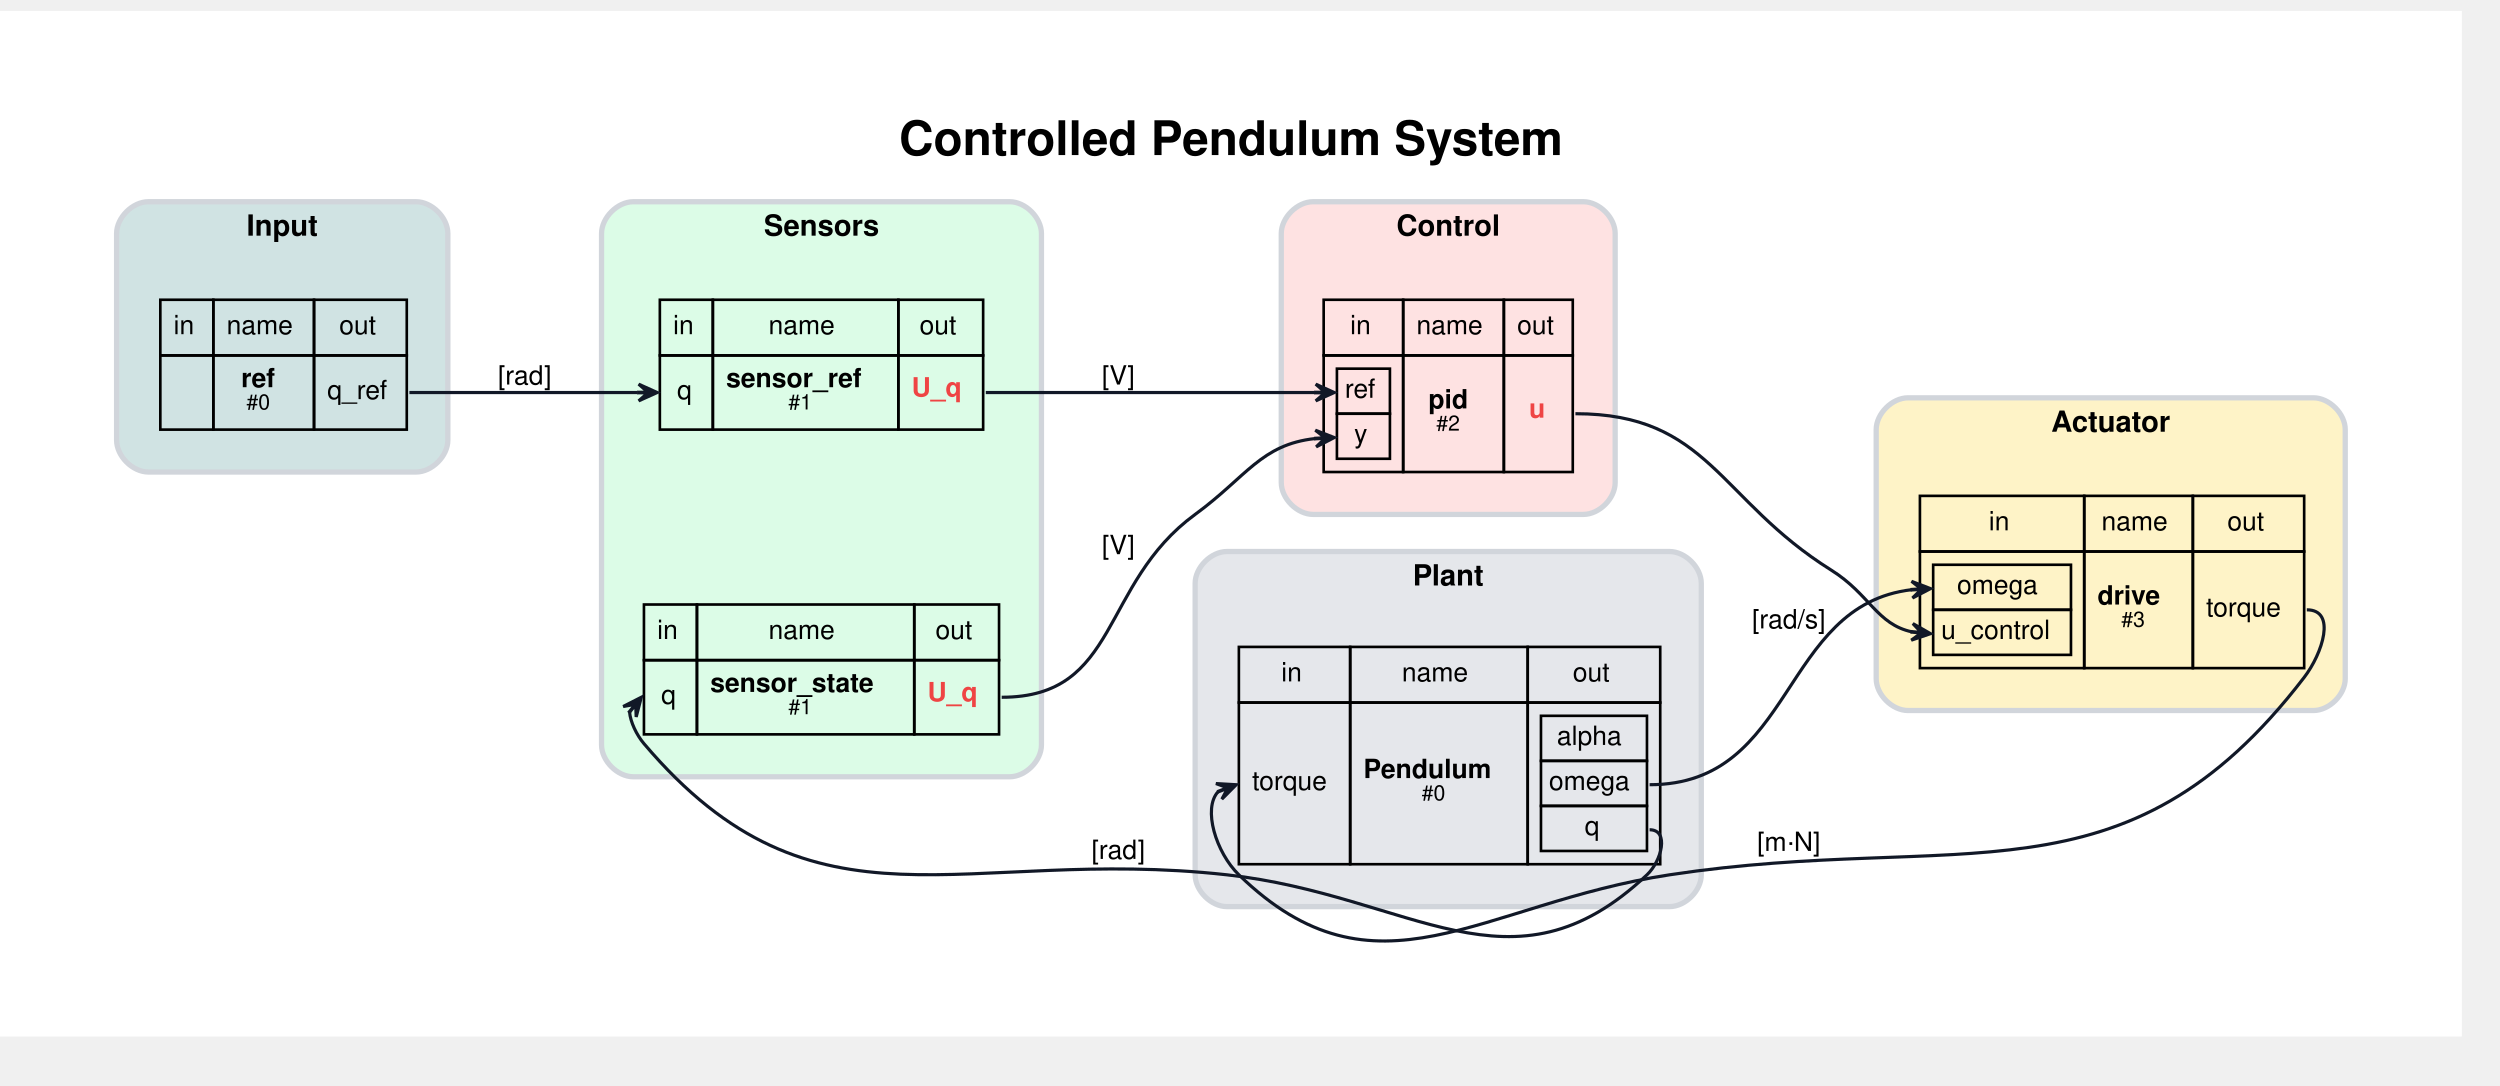
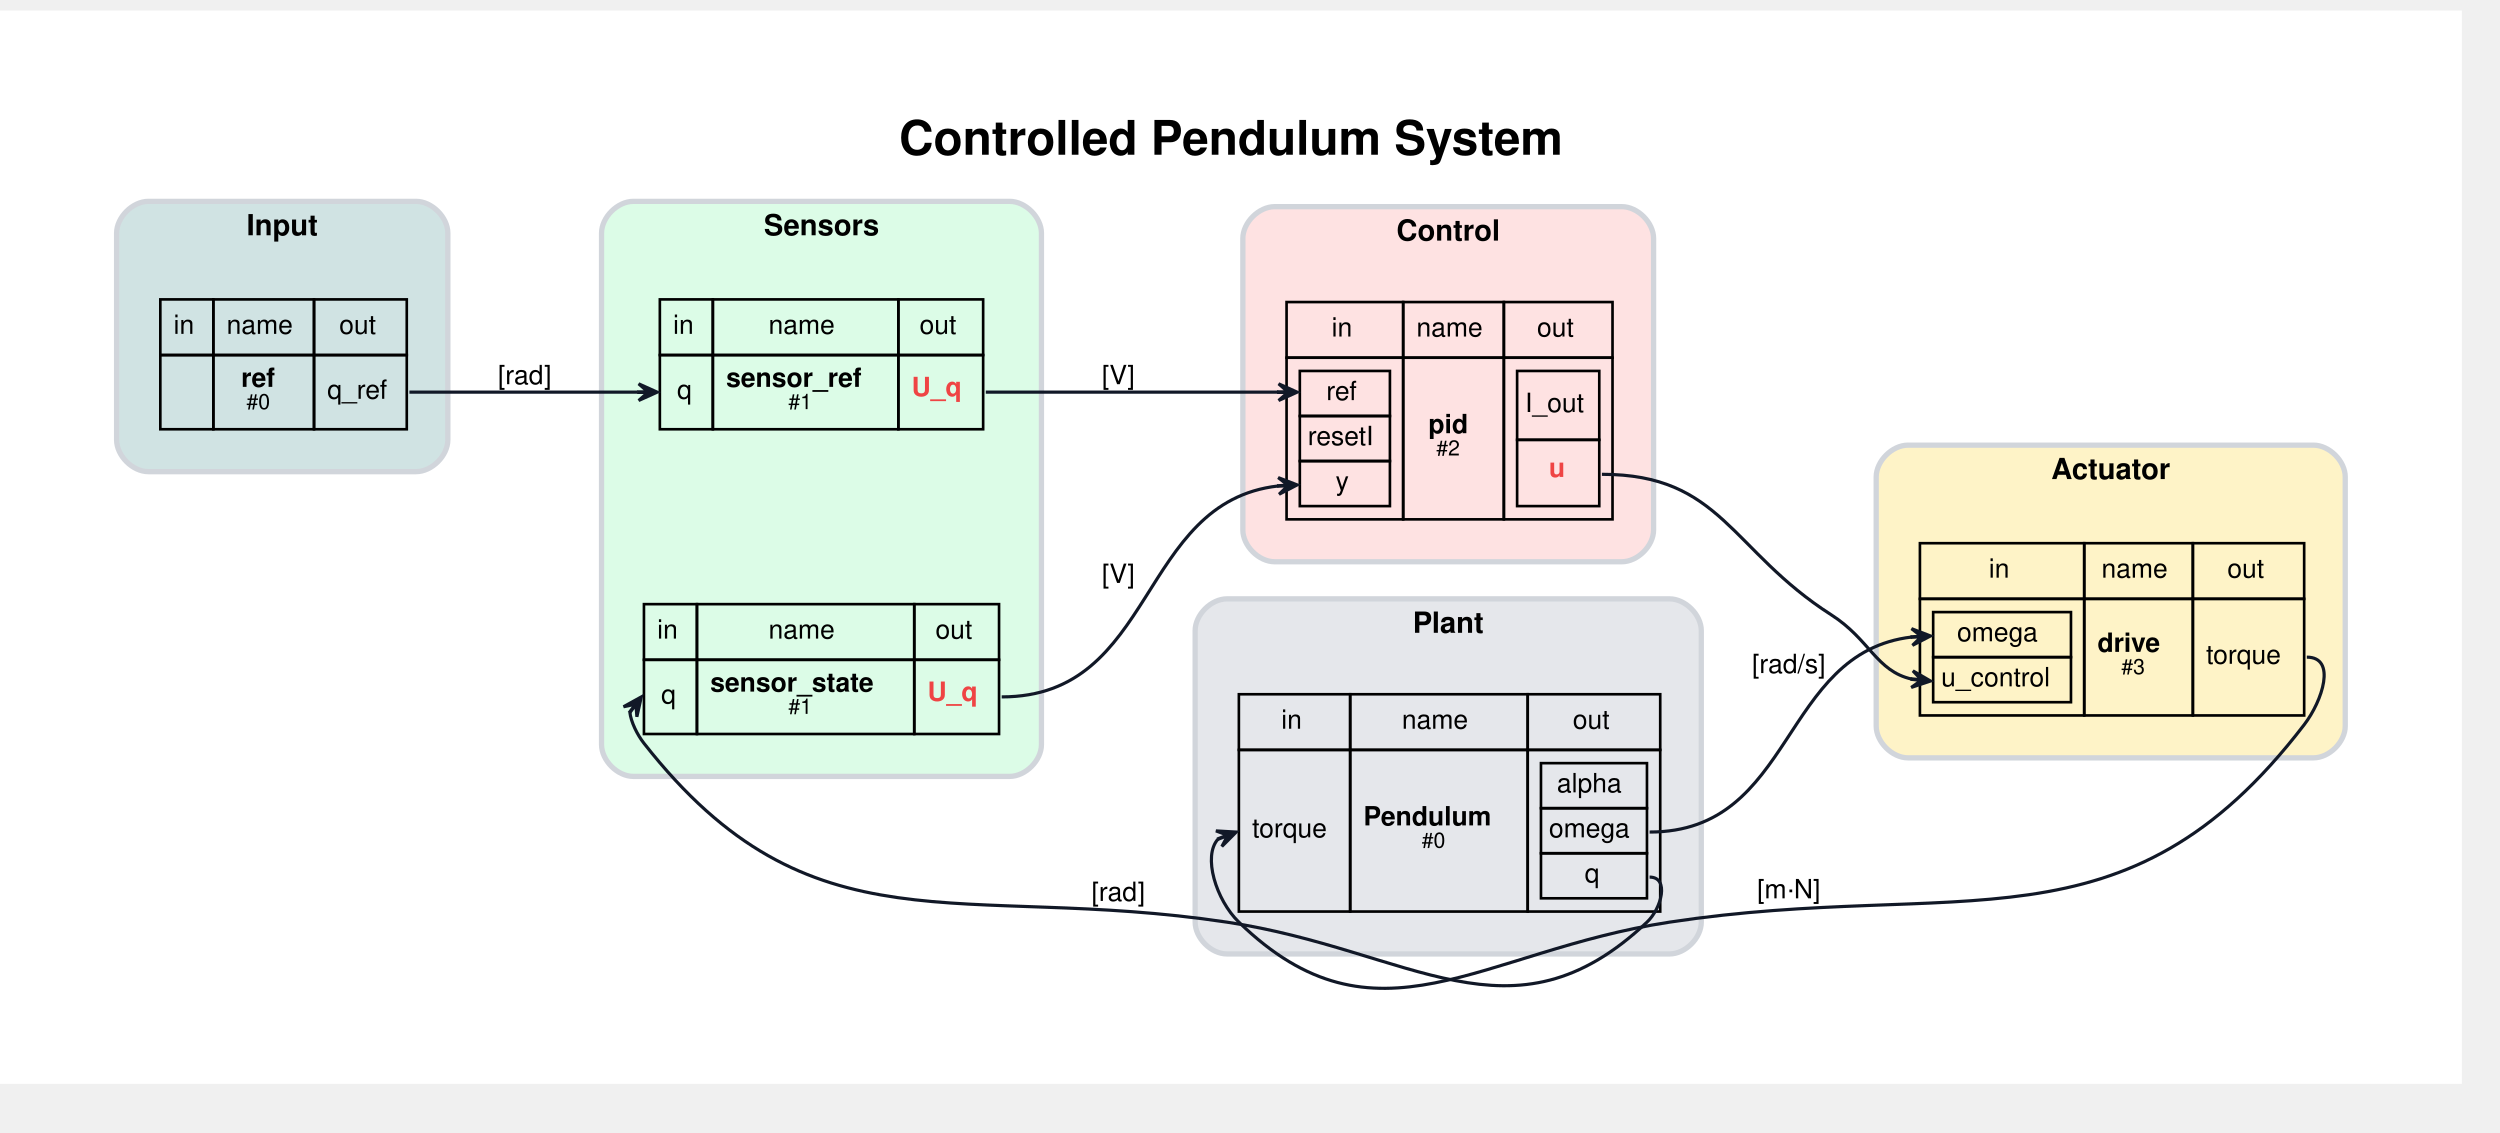
- <svg xmlns="http://www.w3.org/2000/svg" width="958pt" height="416pt" viewBox="14.40 14.40 943.40 401.42">
-   <g id="graph0" class="graph" transform="scale(1 1) rotate(0) translate(50.4 365.42)">
-     <polygon fill="white" stroke="transparent" points="-36,36 -36,-351.02 893,-351.02 893,36 -36,36" />
-     <text text-anchor="middle" x="428.5" y="-296.62" font-family="Helvetica,sans-Serif" font-weight="bold" font-size="18.00">Controlled Pendulum System</text>
+ <svg xmlns="http://www.w3.org/2000/svg" width="958pt" height="434pt" viewBox="14.40 14.40 943.40 419.42">
+   <g id="graph0" class="graph" transform="scale(1 1) rotate(0) translate(50.4 383.42)">
+     <polygon fill="white" stroke="transparent" points="-36,36 -36,-369.02 893,-369.02 893,36 -36,36" />
+     <text text-anchor="middle" x="428.5" y="-314.62" font-family="Helvetica,sans-Serif" font-weight="bold" font-size="18.00">Controlled Pendulum System</text>
    <g id="clust1" class="cluster">
-       <path fill="#d0e3e3" stroke="#d1d5db" stroke-width="2" d="M20,-177.02C20,-177.02 121,-177.02 121,-177.02 127,-177.02 133,-183.02 133,-189.02 133,-189.02 133,-267.02 133,-267.02 133,-273.02 127,-279.02 121,-279.02 121,-279.02 20,-279.02 20,-279.02 14,-279.02 8,-273.02 8,-267.02 8,-267.02 8,-189.02 8,-189.02 8,-183.02 14,-177.02 20,-177.02" />
-       <text text-anchor="middle" x="70.5" y="-266.22" font-family="Helvetica,sans-Serif" font-weight="bold" font-size="11.00">Input</text>
+       <path fill="#d0e3e3" stroke="#d1d5db" stroke-width="2" d="M20,-195.02C20,-195.02 121,-195.02 121,-195.02 127,-195.02 133,-201.02 133,-207.02 133,-207.02 133,-285.02 133,-285.02 133,-291.02 127,-297.02 121,-297.02 121,-297.02 20,-297.02 20,-297.02 14,-297.02 8,-291.02 8,-285.02 8,-285.02 8,-207.02 8,-207.02 8,-201.02 14,-195.02 20,-195.02" />
+       <text text-anchor="middle" x="70.5" y="-284.22" font-family="Helvetica,sans-Serif" font-weight="bold" font-size="11.00">Input</text>
    </g>
    <g id="clust2" class="cluster">
-       <path fill="#dcfce7" stroke="#d1d5db" stroke-width="2" d="M203,-62.02C203,-62.02 345,-62.02 345,-62.02 351,-62.02 357,-68.02 357,-74.02 357,-74.02 357,-267.02 357,-267.02 357,-273.02 351,-279.02 345,-279.02 345,-279.02 203,-279.02 203,-279.02 197,-279.02 191,-273.02 191,-267.02 191,-267.02 191,-74.02 191,-74.02 191,-68.02 197,-62.02 203,-62.02" />
-       <text text-anchor="middle" x="274" y="-266.22" font-family="Helvetica,sans-Serif" font-weight="bold" font-size="11.00">Sensors</text>
+       <path fill="#dcfce7" stroke="#d1d5db" stroke-width="2" d="M203,-80.02C203,-80.02 345,-80.02 345,-80.02 351,-80.02 357,-86.02 357,-92.02 357,-92.02 357,-285.02 357,-285.02 357,-291.02 351,-297.02 345,-297.02 345,-297.02 203,-297.02 203,-297.02 197,-297.02 191,-291.02 191,-285.02 191,-285.02 191,-92.02 191,-92.02 191,-86.02 197,-80.02 203,-80.02" />
+       <text text-anchor="middle" x="274" y="-284.22" font-family="Helvetica,sans-Serif" font-weight="bold" font-size="11.00">Sensors</text>
    </g>
    <g id="clust3" class="cluster">
-       <path fill="#fee2e2" stroke="#d1d5db" stroke-width="2" d="M459.5,-161.02C459.5,-161.02 561.5,-161.02 561.5,-161.02 567.5,-161.02 573.5,-167.02 573.5,-173.02 573.5,-173.02 573.5,-267.02 573.5,-267.02 573.5,-273.02 567.5,-279.02 561.5,-279.02 561.5,-279.02 459.5,-279.02 459.5,-279.02 453.5,-279.02 447.5,-273.02 447.5,-267.02 447.5,-267.02 447.5,-173.02 447.5,-173.02 447.5,-167.02 453.5,-161.02 459.5,-161.02" />
-       <text text-anchor="middle" x="510.5" y="-266.22" font-family="Helvetica,sans-Serif" font-weight="bold" font-size="11.00">Control</text>
+       <path fill="#fee2e2" stroke="#d1d5db" stroke-width="2" d="M445,-161.02C445,-161.02 576,-161.02 576,-161.02 582,-161.02 588,-167.02 588,-173.02 588,-173.02 588,-283.02 588,-283.02 588,-289.02 582,-295.02 576,-295.02 576,-295.02 445,-295.02 445,-295.02 439,-295.02 433,-289.02 433,-283.02 433,-283.02 433,-173.02 433,-173.02 433,-167.02 439,-161.02 445,-161.02" />
+       <text text-anchor="middle" x="510.5" y="-282.22" font-family="Helvetica,sans-Serif" font-weight="bold" font-size="11.00">Control</text>
    </g>
    <g id="clust4" class="cluster">
      <path fill="#fef3c7" stroke="#d1d5db" stroke-width="2" d="M684,-87.02C684,-87.02 837,-87.02 837,-87.02 843,-87.02 849,-93.02 849,-99.02 849,-99.02 849,-193.02 849,-193.02 849,-199.02 843,-205.02 837,-205.02 837,-205.02 684,-205.02 684,-205.02 678,-205.02 672,-199.02 672,-193.02 672,-193.02 672,-99.02 672,-99.02 672,-93.02 678,-87.02 684,-87.02" />
      <text text-anchor="middle" x="760.5" y="-192.22" font-family="Helvetica,sans-Serif" font-weight="bold" font-size="11.00">Actuator</text>
    </g>
    <g id="clust5" class="cluster">
      <path fill="#e5e7eb" stroke="#d1d5db" stroke-width="2" d="M427,-13.02C427,-13.02 594,-13.02 594,-13.02 600,-13.02 606,-19.02 606,-25.02 606,-25.02 606,-135.02 606,-135.02 606,-141.02 600,-147.02 594,-147.02 594,-147.02 427,-147.02 427,-147.02 421,-147.02 415,-141.02 415,-135.02 415,-135.02 415,-25.02 415,-25.02 415,-19.02 421,-13.02 427,-13.02" />
      <text text-anchor="middle" x="510.5" y="-134.22" font-family="Helvetica,sans-Serif" font-weight="bold" font-size="11.00">Plant</text>
    </g>
    <g id="node1" class="node">
-       <polygon fill="none" stroke="black" points="24.5,-221.02 24.5,-242.02 44.5,-242.02 44.5,-221.02 24.5,-221.02" />
-       <text text-anchor="start" x="29.5" y="-229.02" font-family="Helvetica,sans-Serif" font-size="10.00">in</text>
-       <polygon fill="none" stroke="black" points="44.5,-221.02 44.5,-242.02 82.5,-242.02 82.5,-221.02 44.5,-221.02" />
-       <text text-anchor="start" x="49.5" y="-229.02" font-family="Helvetica,sans-Serif" font-size="10.00">name</text>
-       <polygon fill="none" stroke="black" points="82.5,-221.02 82.5,-242.02 117.5,-242.02 117.5,-221.02 82.5,-221.02" />
-       <text text-anchor="start" x="92" y="-229.02" font-family="Helvetica,sans-Serif" font-size="10.00">out</text>
-       <polygon fill="none" stroke="black" points="24.5,-193.02 24.5,-221.02 44.5,-221.02 44.5,-193.02 24.5,-193.02" />
-       <polygon fill="none" stroke="black" points="44.5,-193.02 44.5,-221.02 82.5,-221.02 82.5,-193.02 44.5,-193.02" />
-       <text text-anchor="start" x="55" y="-209.02" font-family="Helvetica,sans-Serif" font-weight="bold" font-size="10.00">ref</text>
-       <text text-anchor="start" x="57" y="-200.62" font-family="Helvetica,sans-Serif" font-size="8.00">#0</text>
-       <polygon fill="none" stroke="black" points="82.5,-193.02 82.5,-221.02 117.5,-221.02 117.5,-193.02 82.5,-193.02" />
-       <text text-anchor="start" x="87.5" y="-204.52" font-family="Helvetica,sans-Serif" font-size="10.00">q_ref</text>
+       <polygon fill="none" stroke="black" points="24.5,-239.02 24.5,-260.02 44.5,-260.02 44.5,-239.02 24.5,-239.02" />
+       <text text-anchor="start" x="29.5" y="-247.02" font-family="Helvetica,sans-Serif" font-size="10.00">in</text>
+       <polygon fill="none" stroke="black" points="44.5,-239.02 44.5,-260.02 82.5,-260.02 82.5,-239.02 44.5,-239.02" />
+       <text text-anchor="start" x="49.5" y="-247.02" font-family="Helvetica,sans-Serif" font-size="10.00">name</text>
+       <polygon fill="none" stroke="black" points="82.5,-239.02 82.5,-260.02 117.5,-260.02 117.5,-239.02 82.5,-239.02" />
+       <text text-anchor="start" x="92" y="-247.02" font-family="Helvetica,sans-Serif" font-size="10.00">out</text>
+       <polygon fill="none" stroke="black" points="24.5,-211.02 24.5,-239.02 44.5,-239.02 44.5,-211.02 24.5,-211.02" />
+       <polygon fill="none" stroke="black" points="44.5,-211.02 44.5,-239.02 82.5,-239.02 82.5,-211.02 44.5,-211.02" />
+       <text text-anchor="start" x="55" y="-227.02" font-family="Helvetica,sans-Serif" font-weight="bold" font-size="10.00">ref</text>
+       <text text-anchor="start" x="57" y="-218.62" font-family="Helvetica,sans-Serif" font-size="8.00">#0</text>
+       <polygon fill="none" stroke="black" points="82.5,-211.02 82.5,-239.02 117.5,-239.02 117.5,-211.02 82.5,-211.02" />
+       <text text-anchor="start" x="87.5" y="-222.52" font-family="Helvetica,sans-Serif" font-size="10.00">q_ref</text>
    </g>
    <g id="node2" class="node">
-       <polygon fill="none" stroke="black" points="213,-221.02 213,-242.02 233,-242.02 233,-221.02 213,-221.02" />
-       <text text-anchor="start" x="218" y="-229.02" font-family="Helvetica,sans-Serif" font-size="10.00">in</text>
-       <polygon fill="none" stroke="black" points="233,-221.02 233,-242.02 303,-242.02 303,-221.02 233,-221.02" />
-       <text text-anchor="start" x="254" y="-229.02" font-family="Helvetica,sans-Serif" font-size="10.00">name</text>
-       <polygon fill="none" stroke="black" points="303,-221.02 303,-242.02 335,-242.02 335,-221.02 303,-221.02" />
-       <text text-anchor="start" x="311" y="-229.02" font-family="Helvetica,sans-Serif" font-size="10.00">out</text>
-       <polygon fill="none" stroke="black" points="213,-193.02 213,-221.02 233,-221.02 233,-193.02 213,-193.02" />
-       <text text-anchor="start" x="219.5" y="-204.52" font-family="Helvetica,sans-Serif" font-size="10.00">q</text>
-       <polygon fill="none" stroke="black" points="233,-193.02 233,-221.02 303,-221.02 303,-193.02 233,-193.02" />
-       <text text-anchor="start" x="238" y="-209.02" font-family="Helvetica,sans-Serif" font-weight="bold" font-size="10.00">sensor_ref</text>
-       <text text-anchor="start" x="261.5" y="-200.62" font-family="Helvetica,sans-Serif" font-size="8.00">#1</text>
-       <polygon fill="none" stroke="black" points="303,-193.02 303,-221.02 335,-221.02 335,-193.02 303,-193.02" />
-       <text text-anchor="start" x="308" y="-205.52" font-family="Helvetica,sans-Serif" font-weight="bold" font-size="10.00" fill="#ef4444">U_q</text>
+       <polygon fill="none" stroke="black" points="213,-239.02 213,-260.02 233,-260.02 233,-239.02 213,-239.02" />
+       <text text-anchor="start" x="218" y="-247.02" font-family="Helvetica,sans-Serif" font-size="10.00">in</text>
+       <polygon fill="none" stroke="black" points="233,-239.02 233,-260.02 303,-260.02 303,-239.02 233,-239.02" />
+       <text text-anchor="start" x="254" y="-247.02" font-family="Helvetica,sans-Serif" font-size="10.00">name</text>
+       <polygon fill="none" stroke="black" points="303,-239.02 303,-260.02 335,-260.02 335,-239.02 303,-239.02" />
+       <text text-anchor="start" x="311" y="-247.02" font-family="Helvetica,sans-Serif" font-size="10.00">out</text>
+       <polygon fill="none" stroke="black" points="213,-211.02 213,-239.02 233,-239.02 233,-211.02 213,-211.02" />
+       <text text-anchor="start" x="219.5" y="-222.52" font-family="Helvetica,sans-Serif" font-size="10.00">q</text>
+       <polygon fill="none" stroke="black" points="233,-211.02 233,-239.02 303,-239.02 303,-211.02 233,-211.02" />
+       <text text-anchor="start" x="238" y="-227.02" font-family="Helvetica,sans-Serif" font-weight="bold" font-size="10.00">sensor_ref</text>
+       <text text-anchor="start" x="261.5" y="-218.62" font-family="Helvetica,sans-Serif" font-size="8.00">#1</text>
+       <polygon fill="none" stroke="black" points="303,-211.02 303,-239.02 335,-239.02 335,-211.02 303,-211.02" />
+       <text text-anchor="start" x="308" y="-223.52" font-family="Helvetica,sans-Serif" font-weight="bold" font-size="10.00" fill="#ef4444">U_q</text>
    </g>
    <g id="edge1" class="edge">
-       <path fill="none" stroke="#111827" stroke-width="1.2" d="M118.5,-207.02C157.46,-207.02 169.02,-207.02 204.56,-207.02" />
-       <polygon fill="#111827" stroke="#111827" stroke-width="1.2" points="212,-207.02 205,-210.17 208.5,-207.12 205,-207.12 205,-207.02 205,-206.92 208.5,-206.92 205,-203.87 212,-207.02 212,-207.02" />
-       <text text-anchor="middle" x="162" y="-210.02" font-family="Helvetica,sans-Serif" font-size="10.00">[rad]</text>
+       <path fill="none" stroke="#111827" stroke-width="1.2" d="M118.5,-225.02C157.46,-225.02 169.02,-225.02 204.56,-225.02" />
+       <polygon fill="#111827" stroke="#111827" stroke-width="1.2" points="212,-225.02 205,-228.17 208.5,-225.12 205,-225.12 205,-225.02 205,-224.92 208.5,-224.92 205,-221.87 212,-225.02 212,-225.02" />
+       <text text-anchor="middle" x="162" y="-228.02" font-family="Helvetica,sans-Serif" font-size="10.00">[rad]</text>
    </g>
    <g id="node4" class="node">
-       <polygon fill="none" stroke="black" points="463.5,-221.02 463.5,-242.02 493.5,-242.02 493.5,-221.02 463.5,-221.02" />
-       <text text-anchor="start" x="473.5" y="-229.02" font-family="Helvetica,sans-Serif" font-size="10.00">in</text>
-       <polygon fill="none" stroke="black" points="493.5,-221.02 493.5,-242.02 531.5,-242.02 531.5,-221.02 493.5,-221.02" />
-       <text text-anchor="start" x="498.5" y="-229.02" font-family="Helvetica,sans-Serif" font-size="10.00">name</text>
-       <polygon fill="none" stroke="black" points="531.5,-221.02 531.5,-242.02 557.5,-242.02 557.5,-221.02 531.5,-221.02" />
-       <text text-anchor="start" x="536.5" y="-229.02" font-family="Helvetica,sans-Serif" font-size="10.00">out</text>
-       <polygon fill="none" stroke="black" points="463.5,-177.02 463.5,-221.02 493.5,-221.02 493.5,-177.02 463.5,-177.02" />
-       <polygon fill="none" stroke="black" points="468.5,-199.02 468.5,-216.02 488.5,-216.02 488.5,-199.02 468.5,-199.02" />
-       <text text-anchor="start" x="471.5" y="-205.02" font-family="Helvetica,sans-Serif" font-size="10.00">ref</text>
-       <polygon fill="none" stroke="black" points="468.5,-182.02 468.5,-199.02 488.5,-199.02 488.5,-182.02 468.5,-182.02" />
-       <text text-anchor="start" x="475" y="-188.02" font-family="Helvetica,sans-Serif" font-size="10.00">y</text>
-       <polygon fill="none" stroke="black" points="493.5,-177.02 493.5,-221.02 531.5,-221.02 531.5,-177.02 493.5,-177.02" />
-       <text text-anchor="start" x="503" y="-201.02" font-family="Helvetica,sans-Serif" font-weight="bold" font-size="10.00">pid</text>
-       <text text-anchor="start" x="506" y="-192.62" font-family="Helvetica,sans-Serif" font-size="8.00">#2</text>
-       <polygon fill="none" stroke="black" points="531.5,-177.02 531.5,-221.02 557.5,-221.02 557.5,-177.02 531.5,-177.02" />
-       <text text-anchor="start" x="541" y="-197.52" font-family="Helvetica,sans-Serif" font-weight="bold" font-size="10.00" fill="#ef4444">u</text>
+       <polygon fill="none" stroke="black" points="449.5,-238.02 449.5,-259.02 493.5,-259.02 493.5,-238.02 449.5,-238.02" />
+       <text text-anchor="start" x="466.5" y="-246.02" font-family="Helvetica,sans-Serif" font-size="10.00">in</text>
+       <polygon fill="none" stroke="black" points="493.5,-238.02 493.5,-259.02 531.5,-259.02 531.5,-238.02 493.5,-238.02" />
+       <text text-anchor="start" x="498.5" y="-246.02" font-family="Helvetica,sans-Serif" font-size="10.00">name</text>
+       <polygon fill="none" stroke="black" points="531.5,-238.02 531.5,-259.02 572.5,-259.02 572.5,-238.02 531.5,-238.02" />
+       <text text-anchor="start" x="544" y="-246.02" font-family="Helvetica,sans-Serif" font-size="10.00">out</text>
+       <polygon fill="none" stroke="black" points="449.5,-177.02 449.5,-238.02 493.5,-238.02 493.5,-177.02 449.5,-177.02" />
+       <polygon fill="none" stroke="black" points="454.5,-216.02 454.5,-233.02 488.5,-233.02 488.5,-216.02 454.5,-216.02" />
+       <text text-anchor="start" x="464.5" y="-222.02" font-family="Helvetica,sans-Serif" font-size="10.00">ref</text>
+       <polygon fill="none" stroke="black" points="454.5,-199.02 454.5,-216.02 488.5,-216.02 488.5,-199.02 454.5,-199.02" />
+       <text text-anchor="start" x="457.5" y="-205.02" font-family="Helvetica,sans-Serif" font-size="10.00">resetI</text>
+       <polygon fill="none" stroke="black" points="454.5,-182.02 454.5,-199.02 488.5,-199.02 488.5,-182.02 454.5,-182.02" />
+       <text text-anchor="start" x="468" y="-188.02" font-family="Helvetica,sans-Serif" font-size="10.00">y</text>
+       <polygon fill="none" stroke="black" points="493.5,-177.02 493.5,-238.02 531.5,-238.02 531.5,-177.02 493.5,-177.02" />
+       <text text-anchor="start" x="503" y="-209.52" font-family="Helvetica,sans-Serif" font-weight="bold" font-size="10.00">pid</text>
+       <text text-anchor="start" x="506" y="-201.12" font-family="Helvetica,sans-Serif" font-size="8.00">#2</text>
+       <polygon fill="none" stroke="black" points="531.5,-177.02 531.5,-238.02 572.5,-238.02 572.5,-177.02 531.5,-177.02" />
+       <polygon fill="none" stroke="black" points="536.5,-207.02 536.5,-233.02 567.5,-233.02 567.5,-207.02 536.5,-207.02" />
+       <text text-anchor="start" x="539.5" y="-217.52" font-family="Helvetica,sans-Serif" font-size="10.00">I_out</text>
+       <polygon fill="none" stroke="black" points="536.5,-182.02 536.5,-207.02 567.5,-207.02 567.5,-182.02 536.5,-182.02" />
+       <text text-anchor="start" x="548.5" y="-193.02" font-family="Helvetica,sans-Serif" font-weight="bold" font-size="10.00" fill="#ef4444">u</text>
    </g>
    <g id="edge3" class="edge">
-       <path fill="none" stroke="#111827" stroke-width="1.2" d="M336,-207.02C391.93,-207.02 407.72,-207.02 460.2,-207.02" />
-       <polygon fill="#111827" stroke="#111827" stroke-width="1.2" points="467.5,-207.02 460.5,-210.17 464,-207.12 460.5,-207.12 460.5,-207.02 460.5,-206.92 464,-206.92 460.5,-203.87 467.5,-207.02 467.5,-207.02" />
-       <text text-anchor="middle" x="386" y="-210.02" font-family="Helvetica,sans-Serif" font-size="10.00">[V]</text>
+       <path fill="none" stroke="#111827" stroke-width="1.2" d="M336,-225.02C385.77,-225.02 399.97,-225.02 446.41,-225.02" />
+       <polygon fill="#111827" stroke="#111827" stroke-width="1.2" points="453.5,-225.02 446.5,-228.17 450,-225.12 446.5,-225.12 446.5,-225.02 446.5,-224.92 450,-224.92 446.5,-221.87 453.5,-225.02 453.5,-225.02" />
+       <text text-anchor="middle" x="386" y="-228.02" font-family="Helvetica,sans-Serif" font-size="10.00">[V]</text>
    </g>
    <g id="node3" class="node">
-       <polygon fill="none" stroke="black" points="207,-106.02 207,-127.02 227,-127.02 227,-106.02 207,-106.02" />
-       <text text-anchor="start" x="212" y="-114.02" font-family="Helvetica,sans-Serif" font-size="10.00">in</text>
-       <polygon fill="none" stroke="black" points="227,-106.02 227,-127.02 309,-127.02 309,-106.02 227,-106.02" />
-       <text text-anchor="start" x="254" y="-114.02" font-family="Helvetica,sans-Serif" font-size="10.00">name</text>
-       <polygon fill="none" stroke="black" points="309,-106.02 309,-127.02 341,-127.02 341,-106.02 309,-106.02" />
-       <text text-anchor="start" x="317" y="-114.02" font-family="Helvetica,sans-Serif" font-size="10.00">out</text>
-       <polygon fill="none" stroke="black" points="207,-78.02 207,-106.02 227,-106.02 227,-78.02 207,-78.02" />
-       <text text-anchor="start" x="213.5" y="-89.52" font-family="Helvetica,sans-Serif" font-size="10.00">q</text>
-       <polygon fill="none" stroke="black" points="227,-78.02 227,-106.02 309,-106.02 309,-78.02 227,-78.02" />
-       <text text-anchor="start" x="232" y="-94.02" font-family="Helvetica,sans-Serif" font-weight="bold" font-size="10.00">sensor_state</text>
-       <text text-anchor="start" x="261.5" y="-85.62" font-family="Helvetica,sans-Serif" font-size="8.00">#1</text>
-       <polygon fill="none" stroke="black" points="309,-78.02 309,-106.02 341,-106.02 341,-78.02 309,-78.02" />
-       <text text-anchor="start" x="314" y="-90.52" font-family="Helvetica,sans-Serif" font-weight="bold" font-size="10.00" fill="#ef4444">U_q</text>
+       <polygon fill="none" stroke="black" points="207,-124.02 207,-145.02 227,-145.02 227,-124.02 207,-124.02" />
+       <text text-anchor="start" x="212" y="-132.02" font-family="Helvetica,sans-Serif" font-size="10.00">in</text>
+       <polygon fill="none" stroke="black" points="227,-124.02 227,-145.02 309,-145.02 309,-124.02 227,-124.02" />
+       <text text-anchor="start" x="254" y="-132.02" font-family="Helvetica,sans-Serif" font-size="10.00">name</text>
+       <polygon fill="none" stroke="black" points="309,-124.02 309,-145.02 341,-145.02 341,-124.02 309,-124.02" />
+       <text text-anchor="start" x="317" y="-132.02" font-family="Helvetica,sans-Serif" font-size="10.00">out</text>
+       <polygon fill="none" stroke="black" points="207,-96.02 207,-124.02 227,-124.02 227,-96.02 207,-96.02" />
+       <text text-anchor="start" x="213.5" y="-107.52" font-family="Helvetica,sans-Serif" font-size="10.00">q</text>
+       <polygon fill="none" stroke="black" points="227,-96.02 227,-124.02 309,-124.02 309,-96.02 227,-96.02" />
+       <text text-anchor="start" x="232" y="-112.02" font-family="Helvetica,sans-Serif" font-weight="bold" font-size="10.00">sensor_state</text>
+       <text text-anchor="start" x="261.5" y="-103.62" font-family="Helvetica,sans-Serif" font-size="8.00">#1</text>
+       <polygon fill="none" stroke="black" points="309,-96.02 309,-124.02 341,-124.02 341,-96.02 309,-96.02" />
+       <text text-anchor="start" x="314" y="-108.52" font-family="Helvetica,sans-Serif" font-weight="bold" font-size="10.00" fill="#ef4444">U_q</text>
    </g>
    <g id="edge4" class="edge">
-       <path fill="none" stroke="#111827" stroke-width="1.2" d="M342,-92.02C386.64,-92.02 378.95,-134.68 415,-161.02 434.42,-175.21 439.84,-187.4 460.29,-189.65" />
-       <polygon fill="#111827" stroke="#111827" stroke-width="1.2" points="467.5,-190.02 460.35,-192.8 464,-189.94 460.5,-189.76 460.51,-189.66 460.51,-189.56 464.01,-189.74 460.67,-186.51 467.5,-190.02 467.5,-190.02" />
-       <text text-anchor="middle" x="386" y="-146.02" font-family="Helvetica,sans-Serif" font-size="10.00">[V]</text>
+       <path fill="none" stroke="#111827" stroke-width="1.2" d="M342,-110.02C400.49,-110.02 393.25,-183.59 446.35,-189.62" />
+       <polygon fill="#111827" stroke="#111827" stroke-width="1.2" points="453.5,-190.02 446.34,-192.78 450,-189.92 446.51,-189.73 446.51,-189.63 446.52,-189.53 450.01,-189.73 446.68,-186.49 453.5,-190.02 453.5,-190.02" />
+       <text text-anchor="middle" x="386" y="-153.02" font-family="Helvetica,sans-Serif" font-size="10.00">[V]</text>
    </g>
    <g id="node5" class="node">
      <polygon fill="none" stroke="black" points="688.5,-147.02 688.5,-168.02 750.5,-168.02 750.5,-147.02 688.5,-147.02" />
      <text text-anchor="start" x="714.5" y="-155.02" font-family="Helvetica,sans-Serif" font-size="10.00">in</text>
      <polygon fill="none" stroke="black" points="750.5,-147.02 750.5,-168.02 791.5,-168.02 791.5,-147.02 750.5,-147.02" />
      <text text-anchor="start" x="757" y="-155.02" font-family="Helvetica,sans-Serif" font-size="10.00">name</text>
      <polygon fill="none" stroke="black" points="791.5,-147.02 791.5,-168.02 833.5,-168.02 833.5,-147.02 791.5,-147.02" />
      <text text-anchor="start" x="804.5" y="-155.02" font-family="Helvetica,sans-Serif" font-size="10.00">out</text>
      <polygon fill="none" stroke="black" points="688.5,-103.02 688.5,-147.02 750.5,-147.02 750.5,-103.02 688.5,-103.02" />
      <polygon fill="none" stroke="black" points="693.5,-125.02 693.5,-142.02 745.5,-142.02 745.5,-125.02 693.5,-125.02" />
      <text text-anchor="start" x="702.5" y="-131.02" font-family="Helvetica,sans-Serif" font-size="10.00">omega</text>
      <polygon fill="none" stroke="black" points="693.5,-108.02 693.5,-125.02 745.5,-125.02 745.5,-108.02 693.5,-108.02" />
      <text text-anchor="start" x="696.5" y="-114.02" font-family="Helvetica,sans-Serif" font-size="10.00">u_control</text>
      <polygon fill="none" stroke="black" points="750.5,-103.02 750.5,-147.02 791.5,-147.02 791.5,-103.02 750.5,-103.02" />
      <text text-anchor="start" x="755.5" y="-127.02" font-family="Helvetica,sans-Serif" font-weight="bold" font-size="10.00">drive</text>
      <text text-anchor="start" x="764.5" y="-118.62" font-family="Helvetica,sans-Serif" font-size="8.00">#3</text>
      <polygon fill="none" stroke="black" points="791.5,-103.02 791.5,-147.02 833.5,-147.02 833.5,-103.02 791.5,-103.02" />
      <text text-anchor="start" x="796.5" y="-122.52" font-family="Helvetica,sans-Serif" font-size="10.00">torque</text>
    </g>
    <g id="edge5" class="edge">
-       <path fill="none" stroke="#111827" stroke-width="1.2" d="M558.5,-199.02C608.77,-199.02 612.38,-166.68 655,-140.02 669.55,-130.92 672.18,-119.55 685.53,-116.69" />
-       <polygon fill="#111827" stroke="#111827" stroke-width="1.2" points="692.5,-116.02 685.84,-119.83 689.03,-116.45 685.54,-116.79 685.53,-116.69 685.52,-116.59 689.01,-116.26 685.23,-113.56 692.5,-116.02 692.5,-116.02" />
+       <path fill="none" stroke="#111827" stroke-width="1.2" d="M568.5,-194.02C613.59,-194.02 617.01,-165.3 655,-141.02 669.63,-131.66 672.02,-119.73 685.46,-116.73" />
+       <polygon fill="#111827" stroke="#111827" stroke-width="1.2" points="692.5,-116.02 685.85,-119.85 689.03,-116.47 685.55,-116.82 685.54,-116.72 685.53,-116.62 689.01,-116.27 685.22,-113.59 692.5,-116.02 692.5,-116.02" />
    </g>
    <g id="node6" class="node">
      <polygon fill="none" stroke="black" points="431.5,-90.02 431.5,-111.02 473.5,-111.02 473.5,-90.02 431.5,-90.02" />
      <text text-anchor="start" x="447.5" y="-98.02" font-family="Helvetica,sans-Serif" font-size="10.00">in</text>
      <polygon fill="none" stroke="black" points="473.5,-90.02 473.5,-111.02 540.5,-111.02 540.5,-90.02 473.5,-90.02" />
      <text text-anchor="start" x="493" y="-98.02" font-family="Helvetica,sans-Serif" font-size="10.00">name</text>
      <polygon fill="none" stroke="black" points="540.5,-90.02 540.5,-111.02 590.5,-111.02 590.5,-90.02 540.5,-90.02" />
      <text text-anchor="start" x="557.5" y="-98.02" font-family="Helvetica,sans-Serif" font-size="10.00">out</text>
      <polygon fill="none" stroke="black" points="431.5,-29.02 431.5,-90.02 473.5,-90.02 473.5,-29.02 431.5,-29.02" />
      <text text-anchor="start" x="436.5" y="-57.02" font-family="Helvetica,sans-Serif" font-size="10.00">torque</text>
      <polygon fill="none" stroke="black" points="473.5,-29.02 473.5,-90.02 540.5,-90.02 540.5,-29.02 473.5,-29.02" />
      <text text-anchor="start" x="478.5" y="-61.52" font-family="Helvetica,sans-Serif" font-weight="bold" font-size="10.00">Pendulum</text>
      <text text-anchor="start" x="500.5" y="-53.12" font-family="Helvetica,sans-Serif" font-size="8.00">#0</text>
      <polygon fill="none" stroke="black" points="540.5,-29.02 540.5,-90.02 590.5,-90.02 590.5,-29.02 540.5,-29.02" />
      <polygon fill="none" stroke="black" points="545.5,-68.02 545.5,-85.02 585.5,-85.02 585.5,-68.02 545.5,-68.02" />
      <text text-anchor="start" x="551.5" y="-74.02" font-family="Helvetica,sans-Serif" font-size="10.00">alpha</text>
      <polygon fill="none" stroke="black" points="545.5,-51.02 545.5,-68.02 585.5,-68.02 585.5,-51.02 545.5,-51.02" />
      <text text-anchor="start" x="548.5" y="-57.02" font-family="Helvetica,sans-Serif" font-size="10.00">omega</text>
      <polygon fill="none" stroke="black" points="545.5,-34.02 545.5,-51.02 585.5,-51.02 585.5,-34.02 545.5,-34.02" />
      <text text-anchor="start" x="562" y="-40.02" font-family="Helvetica,sans-Serif" font-size="10.00">q</text>
    </g>
    <g id="edge6" class="edge">
      <path fill="none" stroke="#111827" stroke-width="1.2" d="M834.5,-125.02C845.84,-125.02 840.4,-108.52 833.5,-99.52 765.66,-11.06 704.21,-41.76 594,-25.02 522.6,-14.17 483.31,25.3 431.5,-25.02 422.86,-33.41 417.75,-50.02 423.69,-56.42" />
      <polygon fill="#111827" stroke="#111827" stroke-width="1.2" points="430.5,-59.02 422.84,-59.46 427.19,-57.86 423.92,-56.61 423.96,-56.52 424,-56.43 427.27,-57.68 425.08,-53.58 430.5,-59.02 430.5,-59.02" />
      <text text-anchor="middle" x="639" y="-34.02" font-family="Helvetica,sans-Serif" font-size="10.00">[m·N]</text>
    </g>
    <g id="edge2" class="edge">
-       <path fill="none" stroke="#111827" stroke-width="1.2" d="M586.5,-42.02C594.07,-42.02 591.01,-30.21 585.5,-25.02 534.25,23.31 497.01,-17.24 427,-25.02 327.39,-36.08 271.82,1.92 207,-74.52 204.24,-77.77 201.87,-82.7 201.57,-86.5" />
-       <polygon fill="#111827" stroke="#111827" stroke-width="1.2" points="206,-92.02 199.16,-88.53 203.73,-89.35 201.54,-86.62 201.62,-86.56 201.69,-86.5 203.89,-89.23 204.07,-84.59 206,-92.02 206,-92.02" />
-       <text text-anchor="middle" x="386" y="-31.02" font-family="Helvetica,sans-Serif" font-size="10.00">[rad]</text>
+       <path fill="none" stroke="#111827" stroke-width="1.2" d="M586.5,-42.02C594.07,-42.02 591.01,-30.21 585.5,-25.02 534.25,23.31 496.67,-14.57 427,-25.02 325.85,-40.18 270.12,-12.04 207,-92.52 204.45,-95.77 202.12,-100.51 201.68,-104.23" />
+       <polygon fill="#111827" stroke="#111827" stroke-width="1.2" points="206,-110.02 199.29,-106.3 203.82,-107.27 201.73,-104.47 201.81,-104.41 201.89,-104.35 203.98,-107.15 204.33,-102.52 206,-110.02 206,-110.02" />
+       <text text-anchor="middle" x="386" y="-33.02" font-family="Helvetica,sans-Serif" font-size="10.00">[rad]</text>
    </g>
    <g id="edge7" class="edge">
      <path fill="none" stroke="#111827" stroke-width="1.2" d="M586.5,-59.02C641.49,-59.02 635.69,-126.79 685.45,-132.62" />
      <polygon fill="#111827" stroke="#111827" stroke-width="1.2" points="692.5,-133.02 685.33,-135.77 689,-132.92 685.51,-132.72 685.51,-132.62 685.52,-132.52 689.01,-132.72 685.69,-129.48 692.5,-133.02 692.5,-133.02" />
-       <text text-anchor="middle" x="639" y="-118.02" font-family="Helvetica,sans-Serif" font-size="10.00">[rad/s]</text>
+       <text text-anchor="middle" x="639" y="-119.02" font-family="Helvetica,sans-Serif" font-size="10.00">[rad/s]</text>
    </g>
  </g>
</svg>
